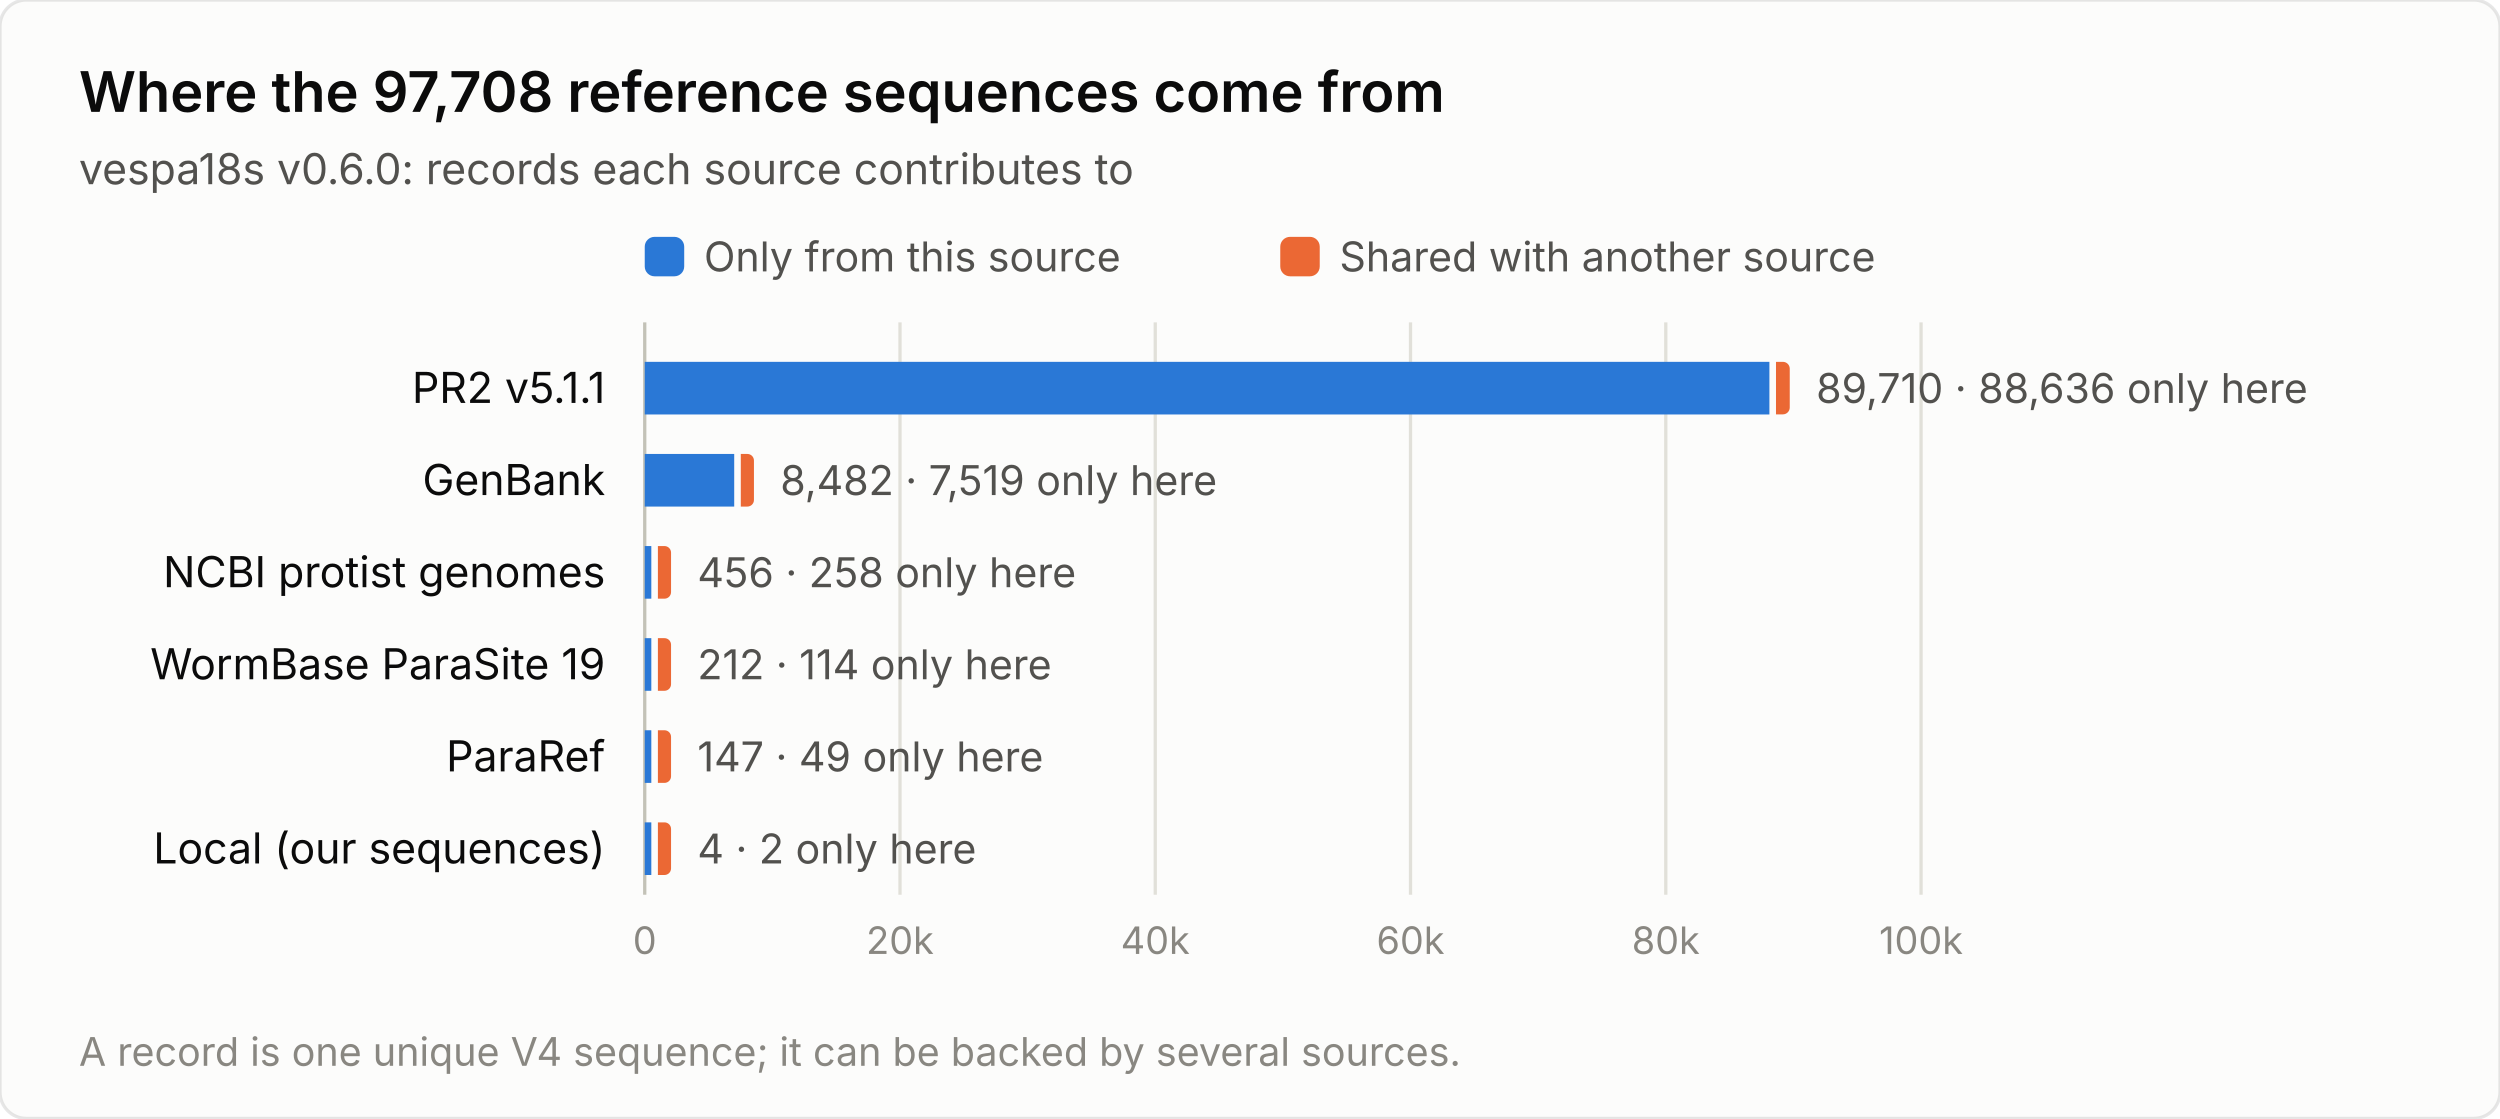
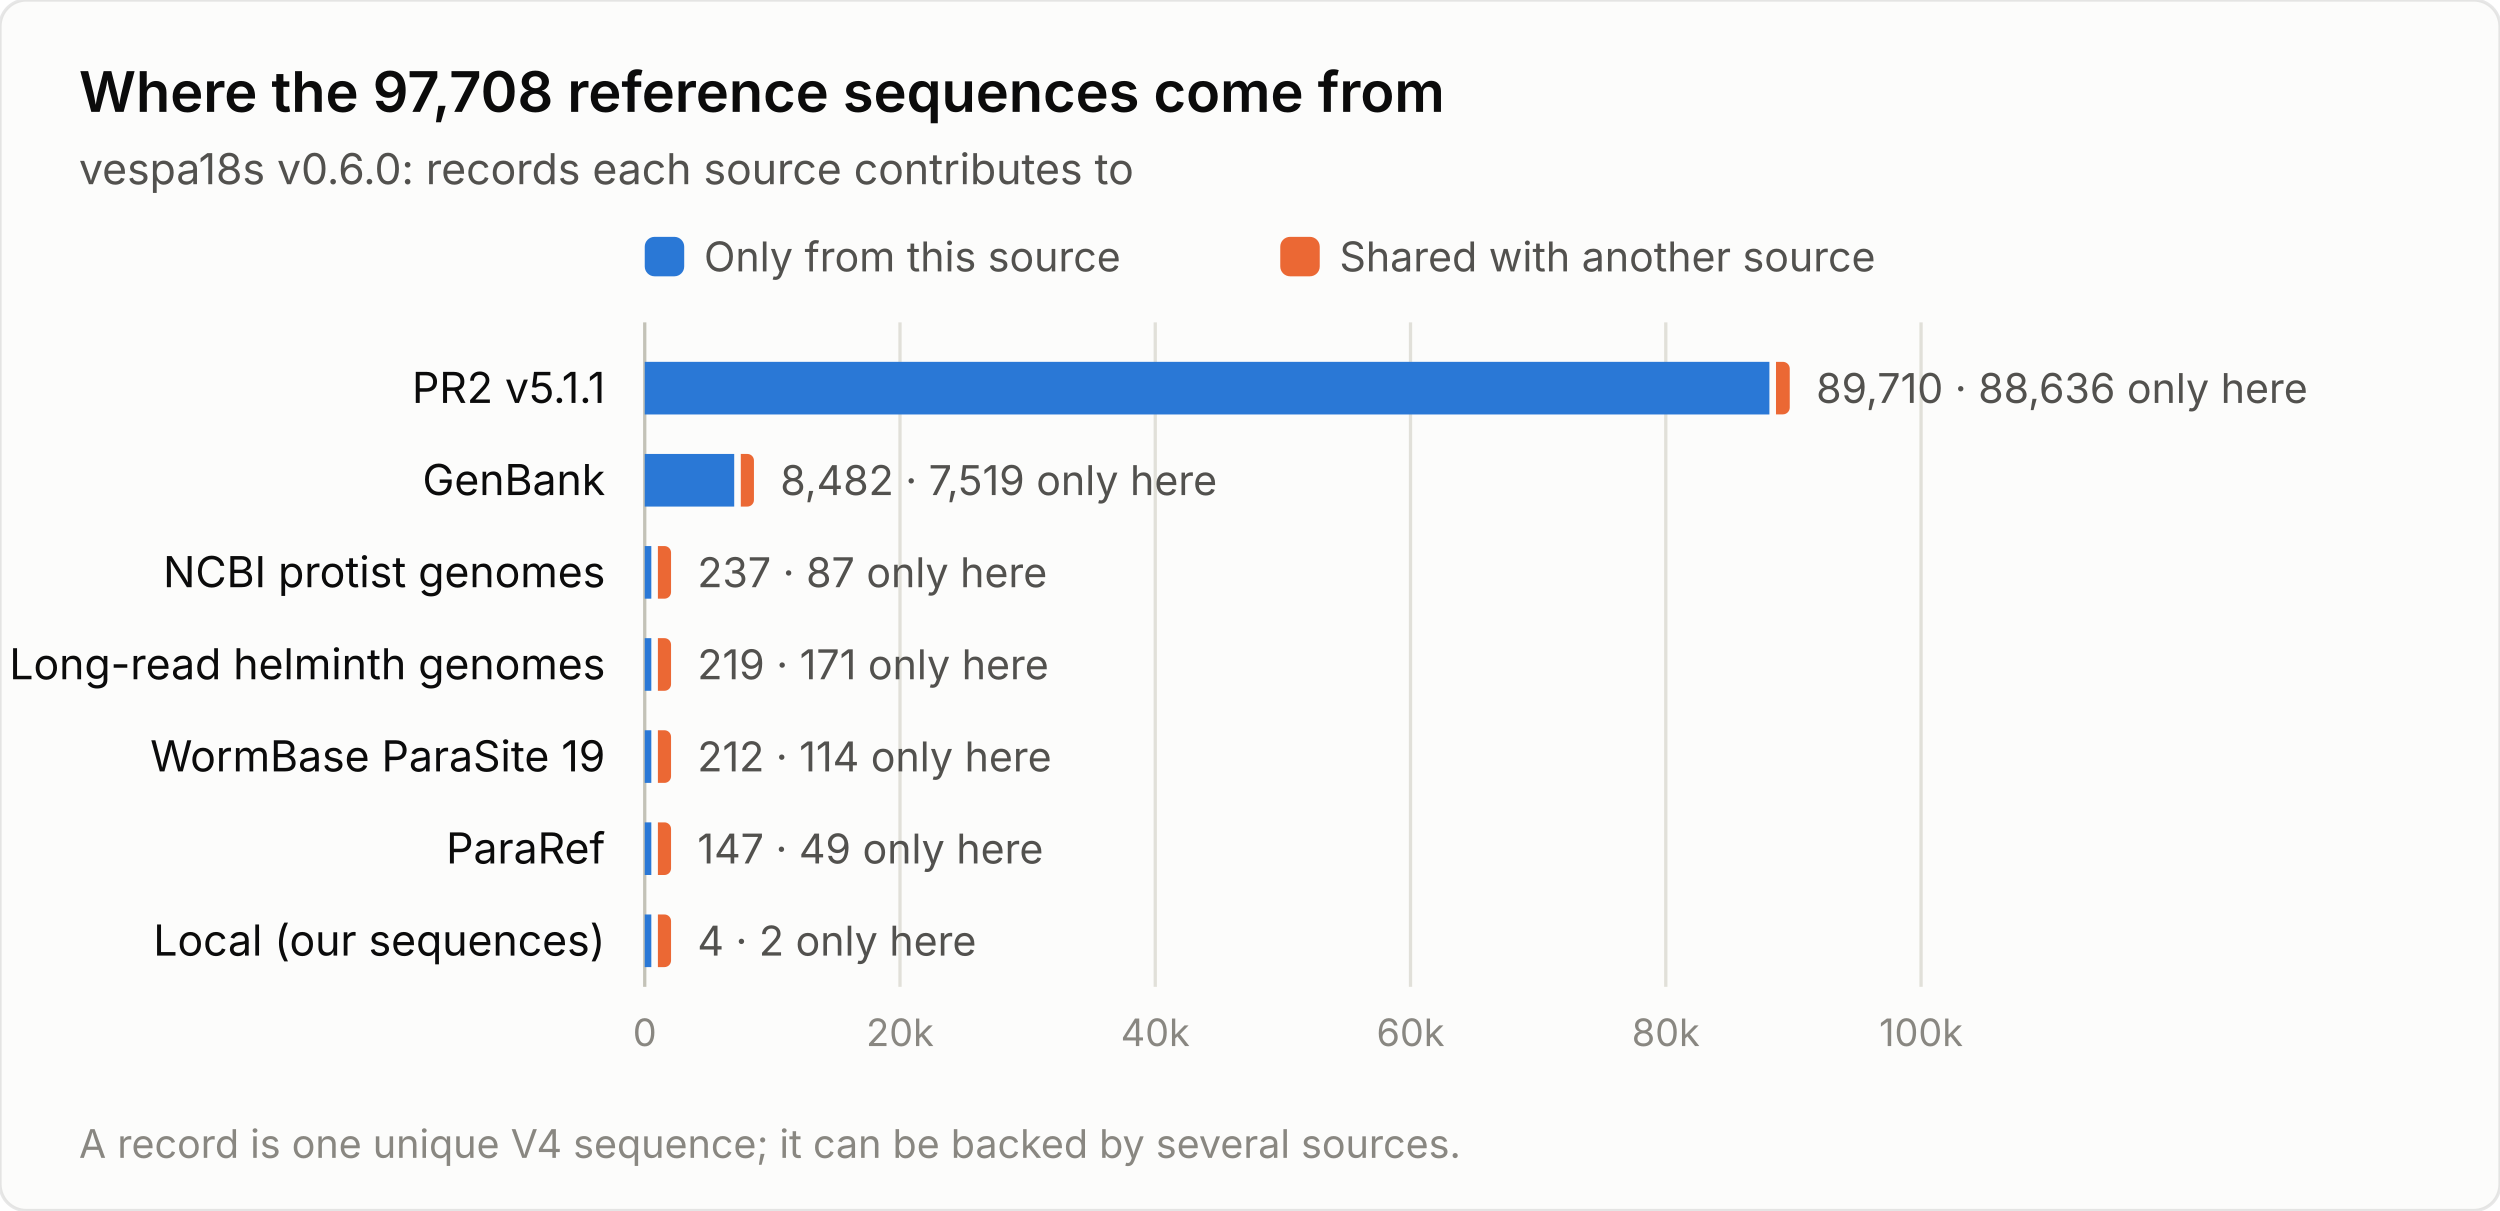
- <svg xmlns="http://www.w3.org/2000/svg" width="760" height="340" viewBox="0 0 760 340" font-family="system-ui, -apple-system, &quot;Segoe UI&quot;, sans-serif" role="img" aria-label="Where the 97,708 reference sequences come from">
-   <rect width="760" height="340" rx="8" fill="#fcfcfb" stroke="rgba(11,11,11,0.10)" />
+ <svg xmlns="http://www.w3.org/2000/svg" width="760" height="368" viewBox="0 0 760 368" font-family="system-ui, -apple-system, &quot;Segoe UI&quot;, sans-serif" role="img" aria-label="Where the 97,708 reference sequences come from">
+   <rect width="760" height="368" rx="8" fill="#fcfcfb" stroke="rgba(11,11,11,0.10)" />
  <text x="24" y="34" font-size="17" font-weight="600" fill="#0b0b0b">Where the 97,708 reference sequences come from</text>
  <text x="24" y="56" font-size="13" fill="#52514e">vespa18s v0.6.0: records each source contributes to</text>
  <rect x="196" y="72" width="12" height="12" rx="3" fill="#2a78d6" />
  <text x="214" y="82.5" font-size="12.5" fill="#52514e">Only from this source</text>
  <rect x="389.2" y="72" width="12" height="12" rx="3" fill="#eb6834" />
  <text x="407.2" y="82.5" font-size="12.5" fill="#52514e">Shared with another source</text>
-   <line x1="196.0" y1="98" x2="196.0" y2="272" stroke="#c3c2b7" stroke-width="1" />
-   <text x="196.0" y="290" font-size="11.5" fill="#898781" text-anchor="middle" font-variant-numeric="tabular-nums">0</text>
-   <line x1="273.6" y1="98" x2="273.6" y2="272" stroke="#e1e0d9" stroke-width="1" />
-   <text x="273.6" y="290" font-size="11.5" fill="#898781" text-anchor="middle" font-variant-numeric="tabular-nums">20k</text>
-   <line x1="351.2" y1="98" x2="351.2" y2="272" stroke="#e1e0d9" stroke-width="1" />
-   <text x="351.2" y="290" font-size="11.5" fill="#898781" text-anchor="middle" font-variant-numeric="tabular-nums">40k</text>
-   <line x1="428.8" y1="98" x2="428.8" y2="272" stroke="#e1e0d9" stroke-width="1" />
-   <text x="428.8" y="290" font-size="11.5" fill="#898781" text-anchor="middle" font-variant-numeric="tabular-nums">60k</text>
-   <line x1="506.4" y1="98" x2="506.4" y2="272" stroke="#e1e0d9" stroke-width="1" />
-   <text x="506.4" y="290" font-size="11.5" fill="#898781" text-anchor="middle" font-variant-numeric="tabular-nums">80k</text>
-   <line x1="584.0" y1="98" x2="584.0" y2="272" stroke="#e1e0d9" stroke-width="1" />
-   <text x="584.0" y="290" font-size="11.5" fill="#898781" text-anchor="middle" font-variant-numeric="tabular-nums">100k</text>
+   <line x1="196.0" y1="98" x2="196.0" y2="300" stroke="#c3c2b7" stroke-width="1" />
+   <text x="196.0" y="318" font-size="11.5" fill="#898781" text-anchor="middle" font-variant-numeric="tabular-nums">0</text>
+   <line x1="273.6" y1="98" x2="273.6" y2="300" stroke="#e1e0d9" stroke-width="1" />
+   <text x="273.6" y="318" font-size="11.5" fill="#898781" text-anchor="middle" font-variant-numeric="tabular-nums">20k</text>
+   <line x1="351.2" y1="98" x2="351.2" y2="300" stroke="#e1e0d9" stroke-width="1" />
+   <text x="351.2" y="318" font-size="11.5" fill="#898781" text-anchor="middle" font-variant-numeric="tabular-nums">40k</text>
+   <line x1="428.8" y1="98" x2="428.8" y2="300" stroke="#e1e0d9" stroke-width="1" />
+   <text x="428.8" y="318" font-size="11.5" fill="#898781" text-anchor="middle" font-variant-numeric="tabular-nums">60k</text>
+   <line x1="506.4" y1="98" x2="506.4" y2="300" stroke="#e1e0d9" stroke-width="1" />
+   <text x="506.4" y="318" font-size="11.5" fill="#898781" text-anchor="middle" font-variant-numeric="tabular-nums">80k</text>
+   <line x1="584.0" y1="98" x2="584.0" y2="300" stroke="#e1e0d9" stroke-width="1" />
+   <text x="584.0" y="318" font-size="11.5" fill="#898781" text-anchor="middle" font-variant-numeric="tabular-nums">100k</text>
  <text x="184" y="122.5" font-size="13" font-weight="400" fill="#0b0b0b" text-anchor="end">PR2 v5.1.1</text>
  <rect x="196.0" y="110.0" width="341.9" height="16" fill="#2a78d6" />
  <path d="M539.9,110.0 h2.1 a2.084,2.084 0 0 1 2.084,2.084 v11.8 a2.084,2.084 0 0 1 -2.084,2.084 h-2.1 z" fill="#eb6834" />
  <text x="552.1" y="122.5" font-size="12.5" fill="#52514e" font-variant-numeric="tabular-nums">89,710  ·  88,636 only here</text>
  <text x="184" y="150.5" font-size="13" font-weight="400" fill="#0b0b0b" text-anchor="end">GenBank</text>
  <rect x="196.0" y="138.0" width="27.2" height="16" fill="#2a78d6" />
  <path d="M225.2,138.0 h2.0 a2.0,2.0 0 0 1 2.0,2.0 v12.0 a2.0,2.0 0 0 1 -2.0,2.0 h-2.0 z" fill="#eb6834" />
  <text x="237.2" y="150.5" font-size="12.5" fill="#52514e" font-variant-numeric="tabular-nums">8,482  ·  7,519 only here</text>
  <text x="184" y="178.5" font-size="13" font-weight="400" fill="#0b0b0b" text-anchor="end">NCBI protist genomes</text>
  <rect x="196.0" y="166.0" width="2.0" height="16" fill="#2a78d6" />
  <path d="M200.0,166.0 h2.0 a2.0,2.0 0 0 1 2.0,2.0 v12.0 a2.0,2.0 0 0 1 -2.0,2.0 h-2.0 z" fill="#eb6834" />
-   <text x="212.0" y="178.5" font-size="12.5" fill="#52514e" font-variant-numeric="tabular-nums">456  ·  258 only here</text>
-   <text x="184" y="206.5" font-size="13" font-weight="400" fill="#0b0b0b" text-anchor="end">WormBase ParaSite 19</text>
+   <text x="212.0" y="178.5" font-size="12.5" fill="#52514e" font-variant-numeric="tabular-nums">237  ·  87 only here</text>
+   <text x="184" y="206.5" font-size="13" font-weight="400" fill="#0b0b0b" text-anchor="end">Long-read helminth genomes</text>
  <rect x="196.0" y="194.0" width="2.0" height="16" fill="#2a78d6" />
  <path d="M200.0,194.0 h2.0 a2.0,2.0 0 0 1 2.0,2.0 v12.0 a2.0,2.0 0 0 1 -2.0,2.0 h-2.0 z" fill="#eb6834" />
-   <text x="212.0" y="206.5" font-size="12.5" fill="#52514e" font-variant-numeric="tabular-nums">212  ·  114 only here</text>
-   <text x="184" y="234.5" font-size="13" font-weight="400" fill="#0b0b0b" text-anchor="end">ParaRef</text>
+   <text x="212.0" y="206.5" font-size="12.5" fill="#52514e" font-variant-numeric="tabular-nums">219  ·  171 only here</text>
+   <text x="184" y="234.5" font-size="13" font-weight="400" fill="#0b0b0b" text-anchor="end">WormBase ParaSite 19</text>
  <rect x="196.0" y="222.0" width="2.0" height="16" fill="#2a78d6" />
  <path d="M200.0,222.0 h2.0 a2.0,2.0 0 0 1 2.0,2.0 v12.0 a2.0,2.0 0 0 1 -2.0,2.0 h-2.0 z" fill="#eb6834" />
-   <text x="212.0" y="234.5" font-size="12.5" fill="#52514e" font-variant-numeric="tabular-nums">147  ·  49 only here</text>
-   <text x="184" y="262.5" font-size="13" font-weight="400" fill="#0b0b0b" text-anchor="end">Local (our sequences)</text>
+   <text x="212.0" y="234.5" font-size="12.5" fill="#52514e" font-variant-numeric="tabular-nums">212  ·  114 only here</text>
+   <text x="184" y="262.5" font-size="13" font-weight="400" fill="#0b0b0b" text-anchor="end">ParaRef</text>
  <rect x="196.0" y="250.0" width="2.0" height="16" fill="#2a78d6" />
  <path d="M200.0,250.0 h2.0 a2.0,2.0 0 0 1 2.0,2.0 v12.0 a2.0,2.0 0 0 1 -2.0,2.0 h-2.0 z" fill="#eb6834" />
-   <text x="212.0" y="262.5" font-size="12.5" fill="#52514e" font-variant-numeric="tabular-nums">4  ·  2 only here</text>
-   <text x="24" y="324" font-size="12" fill="#898781">A record is one unique V4 sequence; it can be backed by several sources.</text>
+   <text x="212.0" y="262.5" font-size="12.5" fill="#52514e" font-variant-numeric="tabular-nums">147  ·  49 only here</text>
+   <text x="184" y="290.5" font-size="13" font-weight="400" fill="#0b0b0b" text-anchor="end">Local (our sequences)</text>
+   <rect x="196.0" y="278.0" width="2.0" height="16" fill="#2a78d6" />
+   <path d="M200.0,278.0 h2.0 a2.0,2.0 0 0 1 2.0,2.0 v12.0 a2.0,2.0 0 0 1 -2.0,2.0 h-2.0 z" fill="#eb6834" />
+   <text x="212.0" y="290.5" font-size="12.5" fill="#52514e" font-variant-numeric="tabular-nums">4  ·  2 only here</text>
+   <text x="24" y="352" font-size="12" fill="#898781">A record is one unique V4 sequence; it can be backed by several sources.</text>
</svg>
